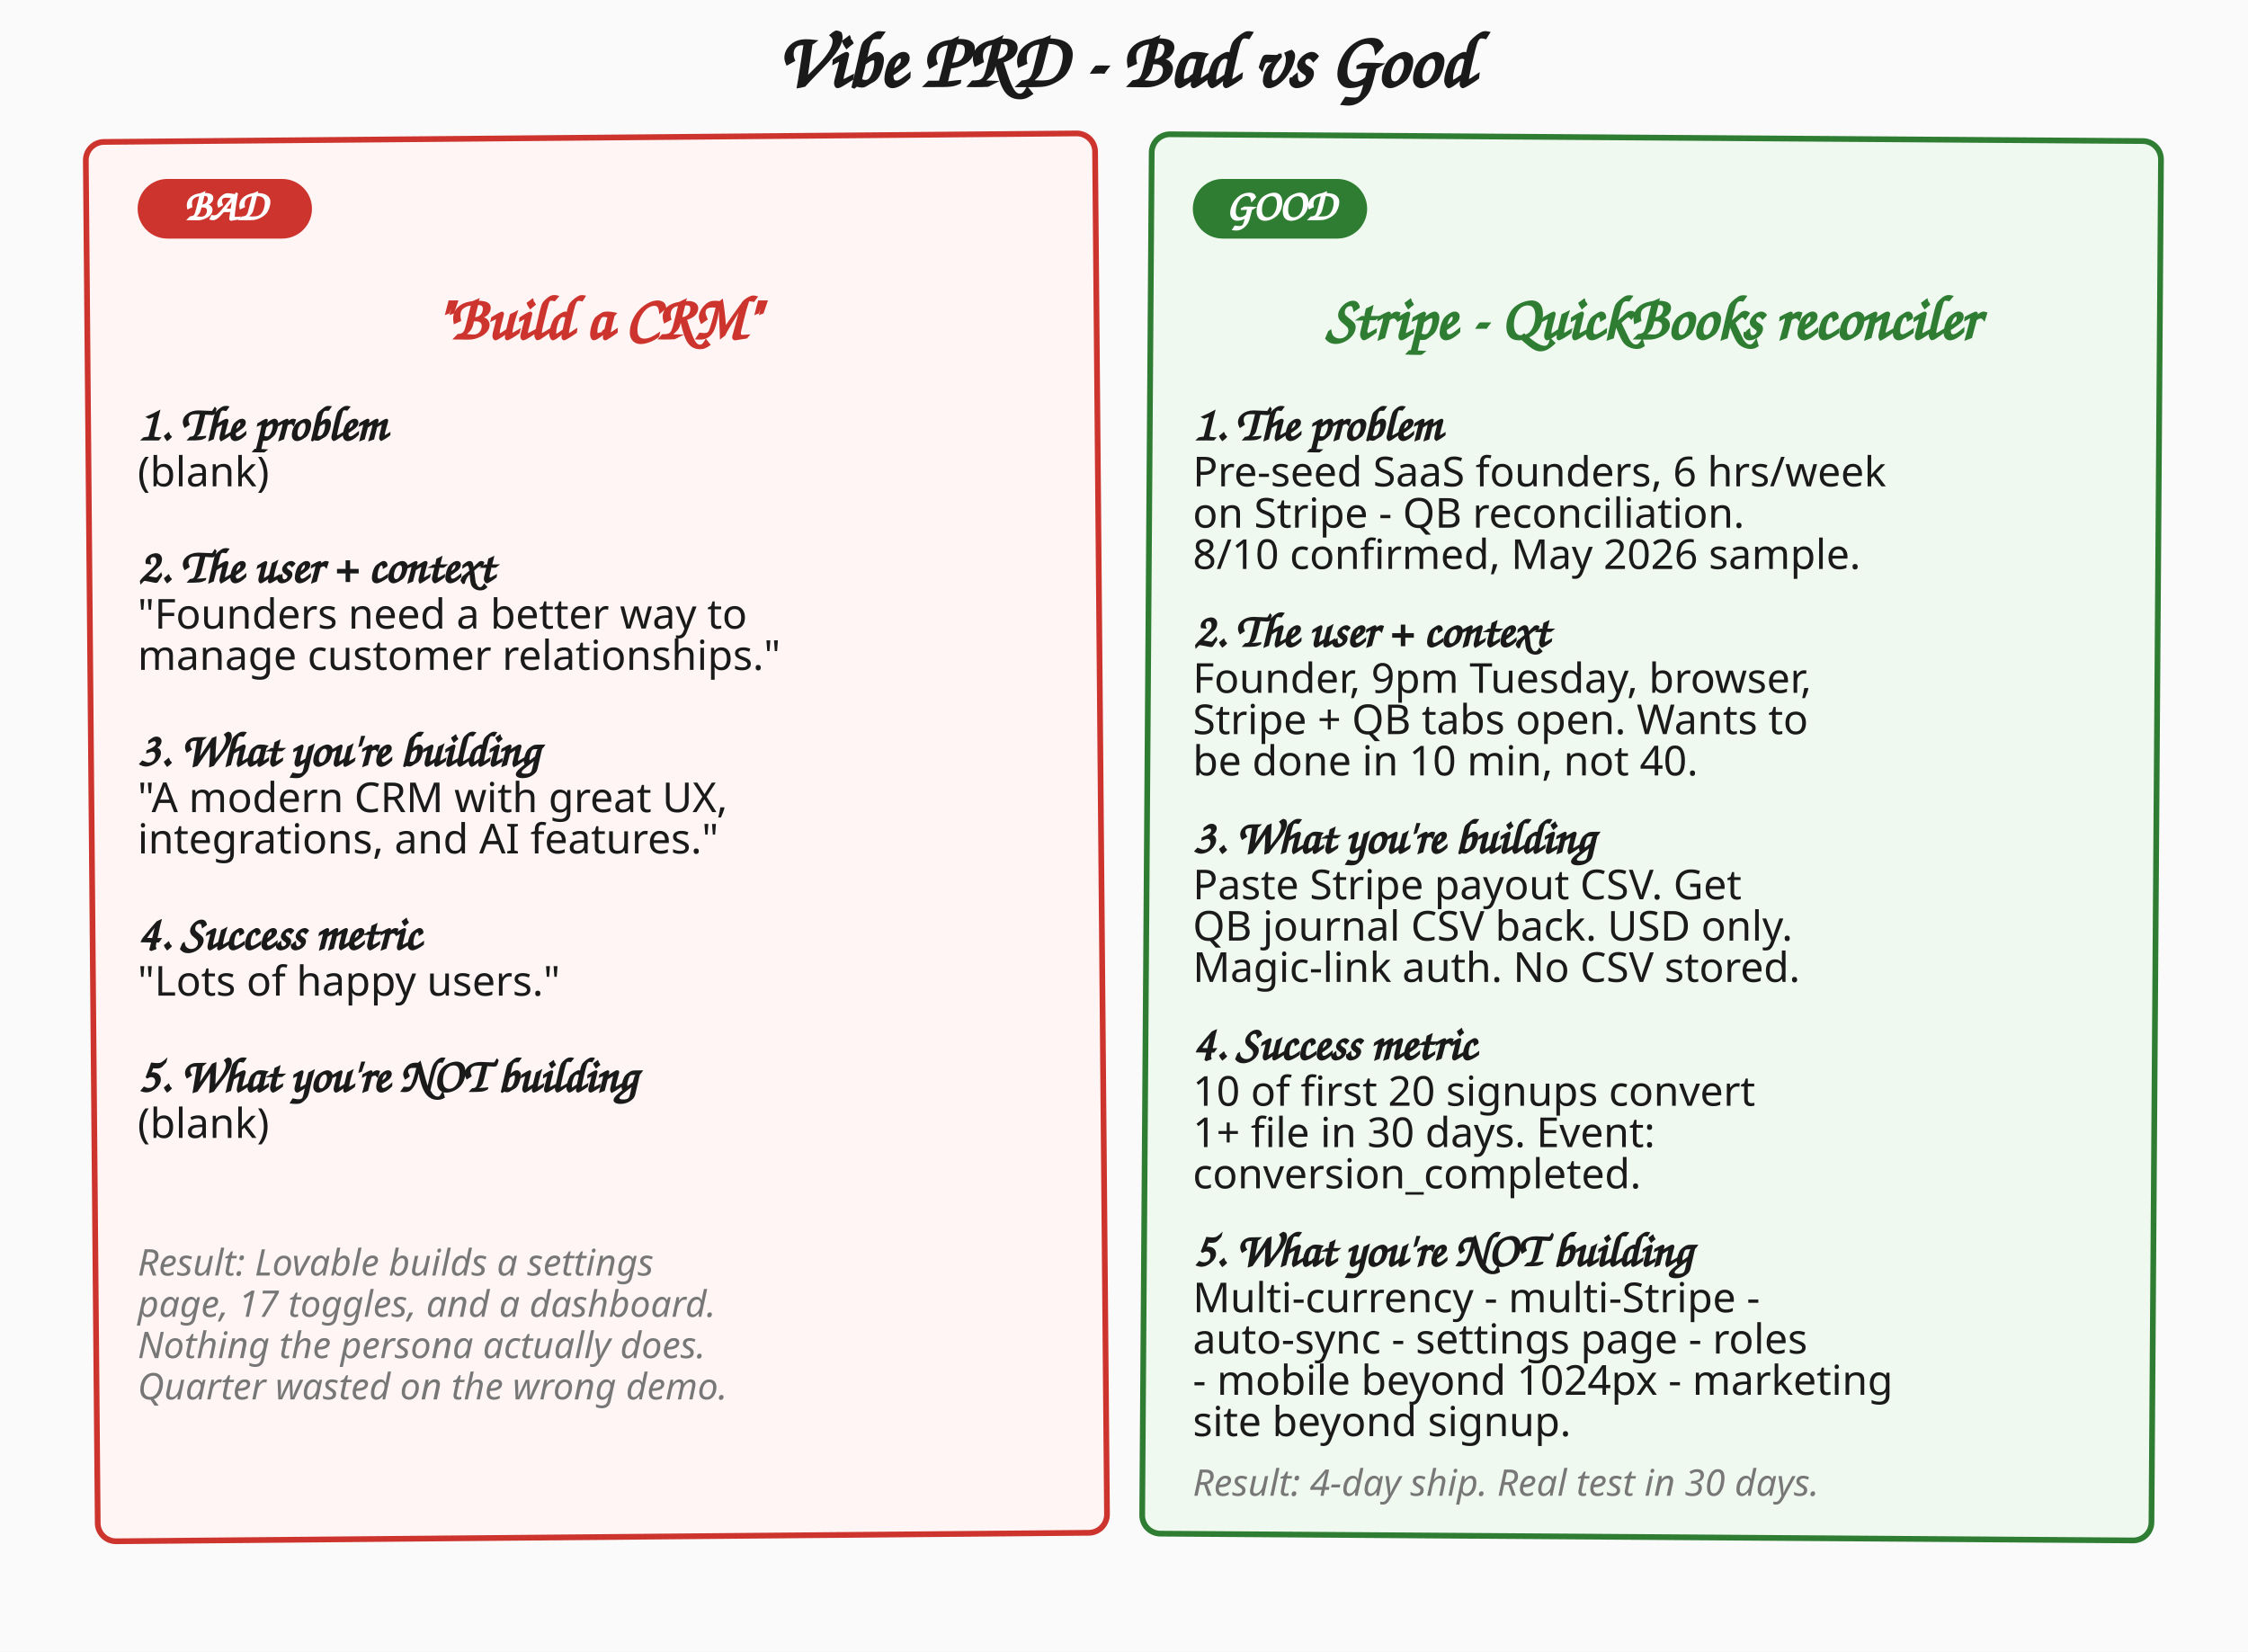
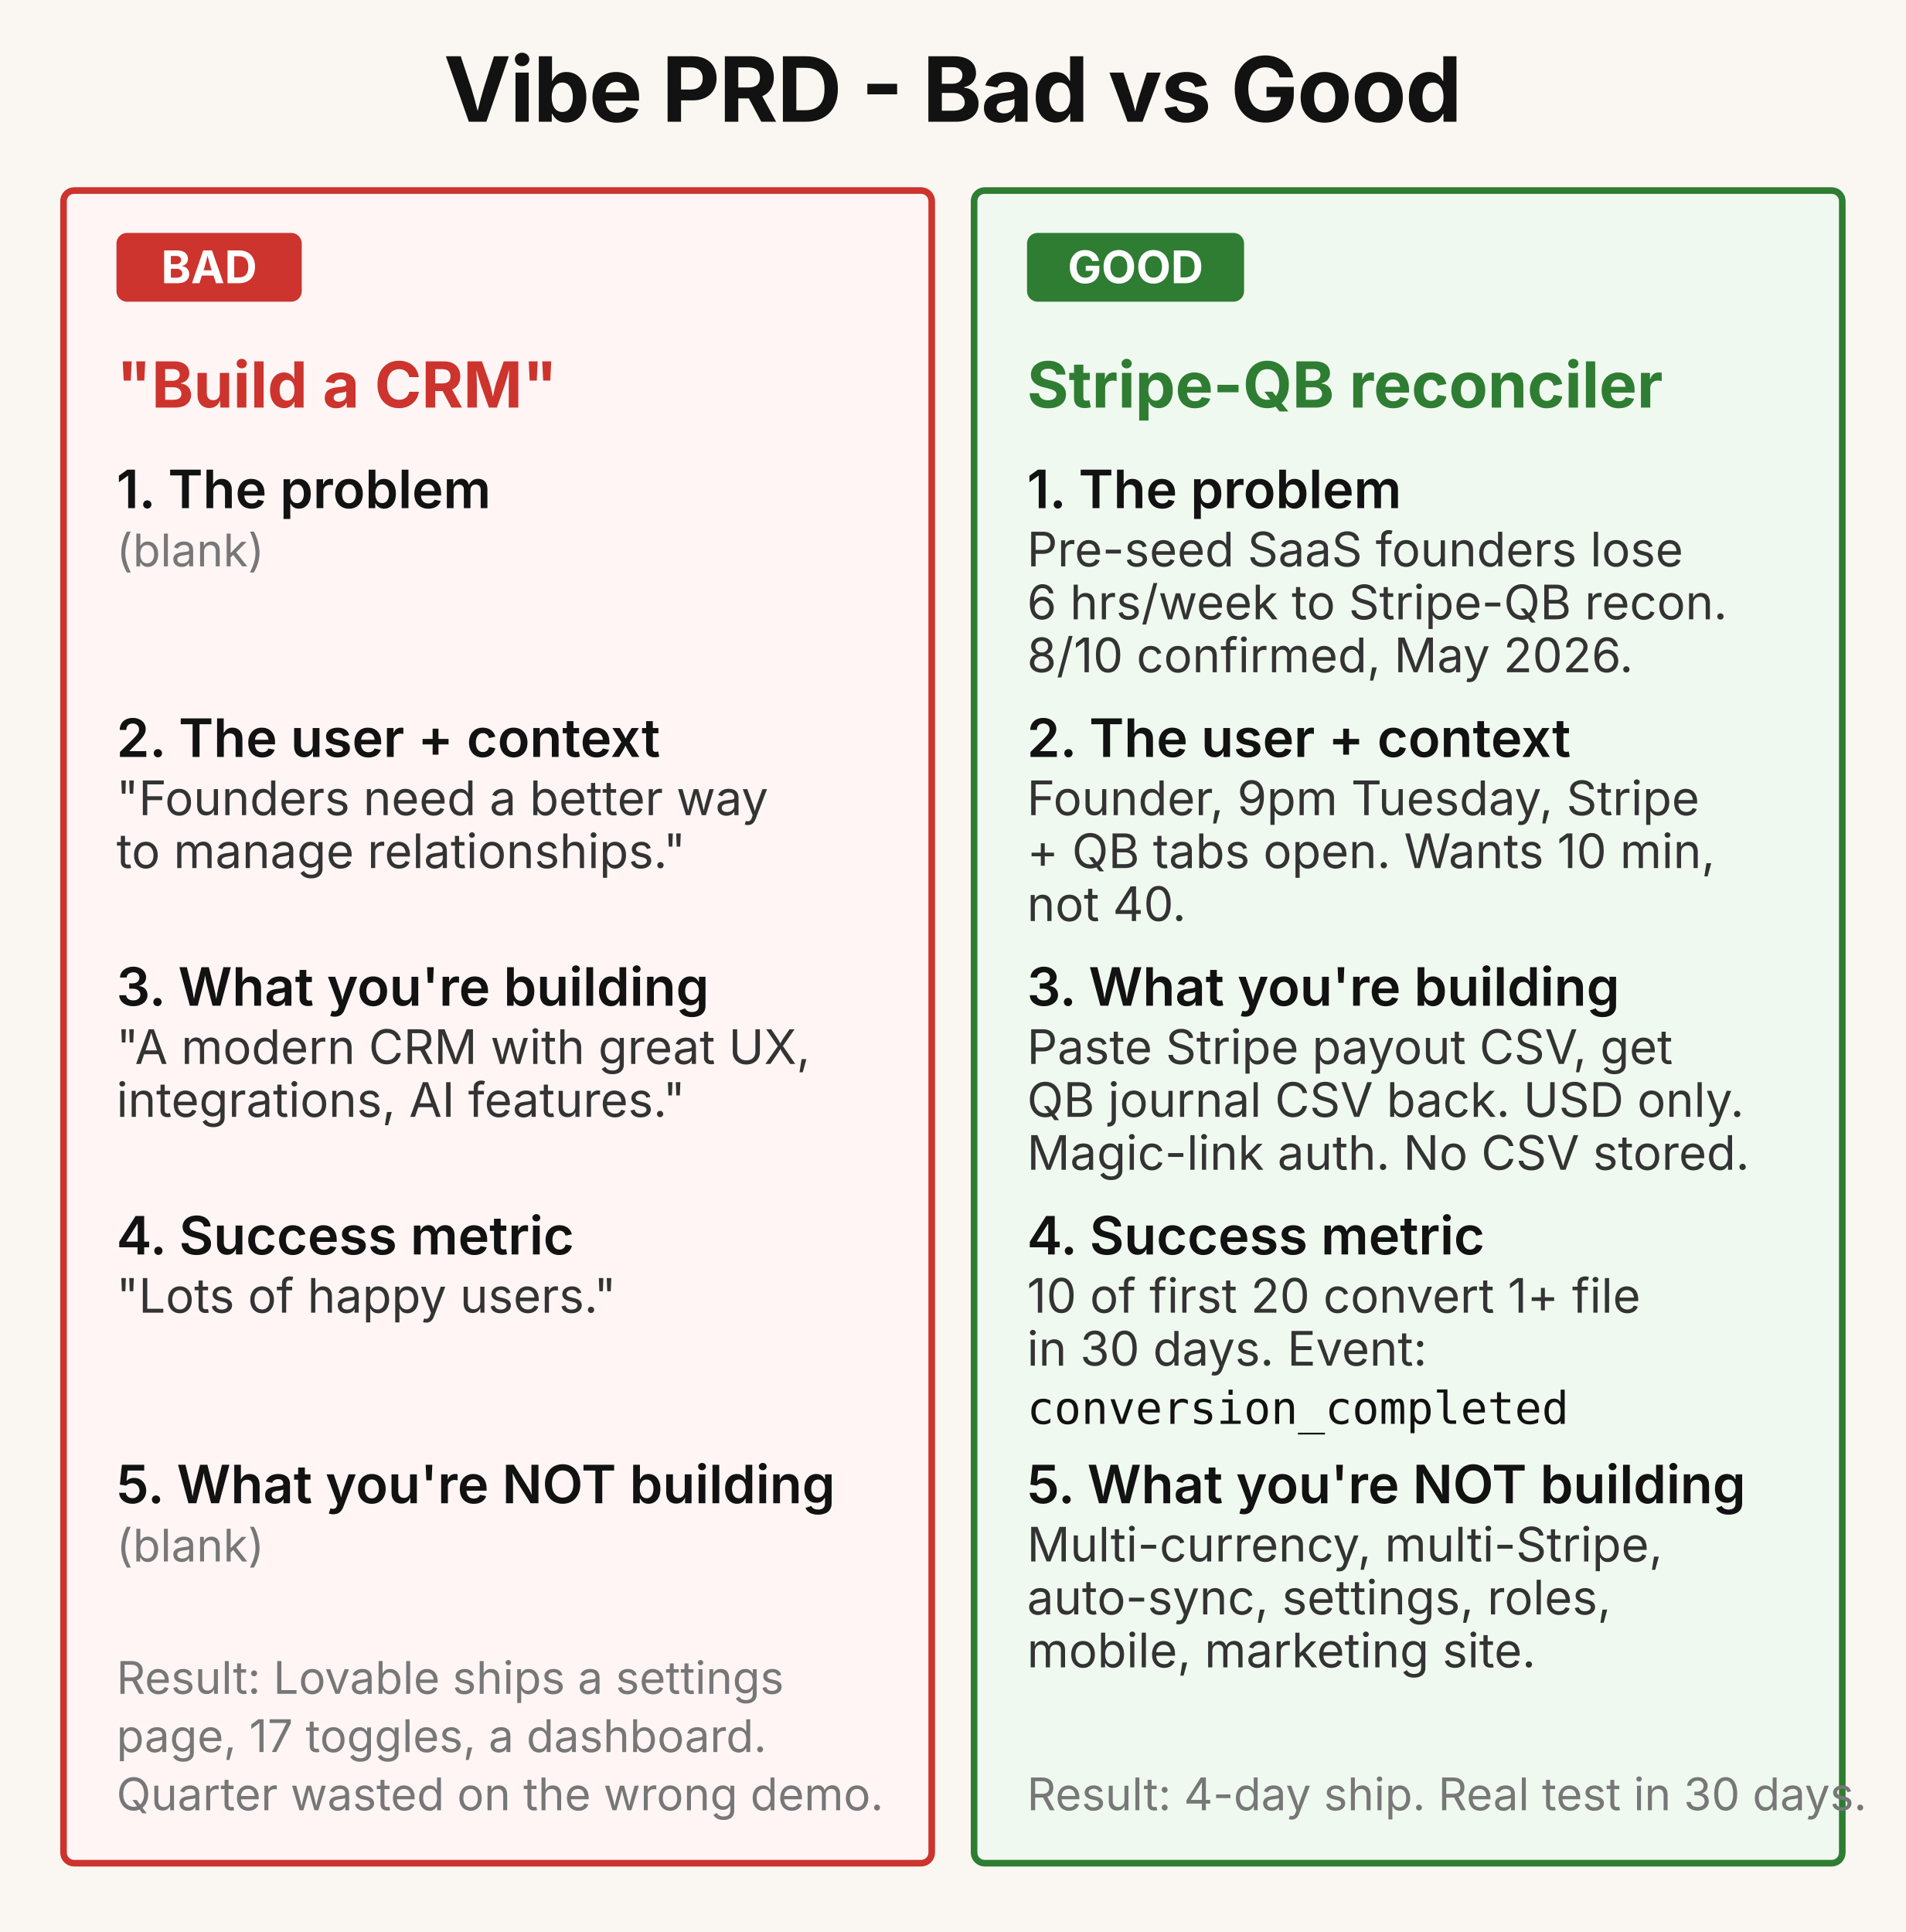
- <svg xmlns="http://www.w3.org/2000/svg" viewBox="0 0 980 720" role="img" aria-labelledby="prd-compare-title">
+ <svg xmlns="http://www.w3.org/2000/svg" viewBox="0 0 720 730" role="img" aria-labelledby="prd-title prd-desc">
  <defs>
    <style>
-       .sans { font-family: "Segoe UI", system-ui, -apple-system, sans-serif; }
-       .hand { font-family: "Caveat", "Patrick Hand", "Comic Sans MS", cursive; }
-       .header { font-size: 34px; font-weight: bold; fill: #1a1a1a; }
-       .badtitle { font-size: 27px; font-weight: bold; fill: #cc342d; }
-       .goodtitle { font-size: 27px; font-weight: bold; fill: #2e7d32; }
-       .label { font-size: 21px; font-weight: bold; fill: #1a1a1a; }
-       .body { font-size: 18px; fill: #1a1a1a; }
-       .hint { font-size: 16px; fill: #777; font-style: italic; }
-       .card-bad  { fill: #fff5f5; stroke: #cc342d; stroke-width: 2.5; }
-       .card-good { fill: #f0f9f0; stroke: #2e7d32; stroke-width: 2.5; }
-       .stamp-bad { fill: #cc342d; }
-       .stamp-good { fill: #2e7d32; }
-       .stamptext { font-size: 19px; font-weight: bold; fill: #fff; }
+       .gk    { font-family: "Space Grotesk", "Inter", system-ui, sans-serif; }
+       .sys   { font-family: system-ui, -apple-system, "Segoe UI", sans-serif; }
+       .mono  { font-family: "JetBrains Mono", "Menlo", monospace; font-size: 17px; fill: #121212; }
+       .header{ font-size: 34px; font-weight: 700; fill: #121212; letter-spacing: -0.4px; }
+       .stamp { font-size: 17px; font-weight: 700; fill: #ffffff; }
+       .bad   { font-size: 24px; font-weight: 700; fill: #cc342d; }
+       .good  { font-size: 24px; font-weight: 700; fill: #2e7d32; }
+       .label { font-size: 20px; font-weight: 600; fill: #121212; }
+       .body  { font-size: 18px; font-weight: 400; fill: #333333; }
+       .hint  { font-size: 17px; font-weight: 400; fill: #777777; }
    </style>
  </defs>
-   <rect width="980" height="720" fill="#fafafa" />
-   <text x="490" y="38" text-anchor="middle" class="hand header">Vibe PRD - Bad vs Good</text>
-   <rect x="40" y="60" width="440" height="610" rx="8" class="card-bad" transform="rotate(-0.5 260 365)" />
-   <rect x="60" y="78" width="76" height="26" rx="13" class="stamp-bad" />
-   <text x="98" y="96" text-anchor="middle" class="hand stamptext">BAD</text>
-   <text x="260" y="148" text-anchor="middle" class="hand badtitle">"Build a CRM"</text>
-   <text x="60" y="192" class="hand label">1. The problem</text>
-   <text x="60" y="212" class="sans body">(blank)</text>
-   <text x="60" y="254" class="hand label">2. The user + context</text>
-   <text x="60" y="274" class="sans body">"Founders need a better way to</text>
-   <text x="60" y="292" class="sans body">manage customer relationships."</text>
-   <text x="60" y="334" class="hand label">3. What you're building</text>
-   <text x="60" y="354" class="sans body">"A modern CRM with great UX,</text>
-   <text x="60" y="372" class="sans body">integrations, and AI features."</text>
-   <text x="60" y="414" class="hand label">4. Success metric</text>
-   <text x="60" y="434" class="sans body">"Lots of happy users."</text>
-   <text x="60" y="476" class="hand label">5. What you're NOT building</text>
-   <text x="60" y="496" class="sans body">(blank)</text>
-   <text x="60" y="556" class="sans hint">Result: Lovable builds a settings</text>
-   <text x="60" y="574" class="sans hint">page, 17 toggles, and a dashboard.</text>
-   <text x="60" y="592" class="sans hint">Nothing the persona actually does.</text>
-   <text x="60" y="610" class="sans hint">Quarter wasted on the wrong demo.</text>
-   <rect x="500" y="60" width="440" height="610" rx="8" class="card-good" transform="rotate(0.4 720 365)" />
-   <rect x="520" y="78" width="76" height="26" rx="13" class="stamp-good" />
-   <text x="558" y="96" text-anchor="middle" class="hand stamptext">GOOD</text>
-   <text x="720" y="148" text-anchor="middle" class="hand goodtitle">Stripe - QuickBooks reconciler</text>
-   <text x="520" y="192" class="hand label">1. The problem</text>
-   <text x="520" y="212" class="sans body">Pre-seed SaaS founders, 6 hrs/week</text>
-   <text x="520" y="230" class="sans body">on Stripe - QB reconciliation.</text>
-   <text x="520" y="248" class="sans body">8/10 confirmed, May 2026 sample.</text>
-   <text x="520" y="282" class="hand label">2. The user + context</text>
-   <text x="520" y="302" class="sans body">Founder, 9pm Tuesday, browser,</text>
-   <text x="520" y="320" class="sans body">Stripe + QB tabs open. Wants to</text>
-   <text x="520" y="338" class="sans body">be done in 10 min, not 40.</text>
-   <text x="520" y="372" class="hand label">3. What you're building</text>
-   <text x="520" y="392" class="sans body">Paste Stripe payout CSV. Get</text>
-   <text x="520" y="410" class="sans body">QB journal CSV back. USD only.</text>
-   <text x="520" y="428" class="sans body">Magic-link auth. No CSV stored.</text>
-   <text x="520" y="462" class="hand label">4. Success metric</text>
-   <text x="520" y="482" class="sans body">10 of first 20 signups convert</text>
-   <text x="520" y="500" class="sans body">1+ file in 30 days. Event:</text>
-   <text x="520" y="518" class="sans body">conversion_completed.</text>
-   <text x="520" y="552" class="hand label">5. What you're NOT building</text>
-   <text x="520" y="572" class="sans body">Multi-currency - multi-Stripe -</text>
-   <text x="520" y="590" class="sans body">auto-sync - settings page - roles</text>
-   <text x="520" y="608" class="sans body">- mobile beyond 1024px - marketing</text>
-   <text x="520" y="626" class="sans body">site beyond signup.</text>
-   <text x="520" y="652" class="sans hint">Result: 4-day ship. Real test in 30 days.</text>
+   <rect width="720" height="730" fill="#faf7f2" />
+   <text x="360" y="46" text-anchor="middle" class="gk header">Vibe PRD - Bad vs Good</text>
+   <rect x="24" y="72" width="328" height="632" rx="4" fill="#fff5f5" stroke="#cc342d" stroke-width="2.5" />
+   <rect x="44" y="88" width="70" height="26" rx="4" fill="#cc342d" />
+   <text x="79" y="107" text-anchor="middle" class="gk stamp">BAD</text>
+   <text x="44" y="154" class="gk bad">"Build a CRM"</text>
+   <text x="44" y="192" class="gk label">1. The problem</text>
+   <text x="44" y="214" class="sys hint">(blank)</text>
+   <text x="44" y="286" class="gk label">2. The user + context</text>
+   <text x="44" y="308" class="sys body">"Founders need a better way</text>
+   <text x="44" y="328" class="sys body">to manage relationships."</text>
+   <text x="44" y="380" class="gk label">3. What you're building</text>
+   <text x="44" y="402" class="sys body">"A modern CRM with great UX,</text>
+   <text x="44" y="422" class="sys body">integrations, AI features."</text>
+   <text x="44" y="474" class="gk label">4. Success metric</text>
+   <text x="44" y="496" class="sys body">"Lots of happy users."</text>
+   <text x="44" y="568" class="gk label">5. What you're NOT building</text>
+   <text x="44" y="590" class="sys hint">(blank)</text>
+   <text x="44" y="640" class="sys hint">Result: Lovable ships a settings</text>
+   <text x="44" y="662" class="sys hint">page, 17 toggles, a dashboard.</text>
+   <text x="44" y="684" class="sys hint">Quarter wasted on the wrong demo.</text>
+   <rect x="368" y="72" width="328" height="632" rx="4" fill="#f0f9f0" stroke="#2e7d32" stroke-width="2.5" />
+   <rect x="388" y="88" width="82" height="26" rx="4" fill="#2e7d32" />
+   <text x="429" y="107" text-anchor="middle" class="gk stamp">GOOD</text>
+   <text x="388" y="154" class="gk good">Stripe-QB reconciler</text>
+   <text x="388" y="192" class="gk label">1. The problem</text>
+   <text x="388" y="214" class="sys body">Pre-seed SaaS founders lose</text>
+   <text x="388" y="234" class="sys body">6 hrs/week to Stripe-QB recon.</text>
+   <text x="388" y="254" class="sys body">8/10 confirmed, May 2026.</text>
+   <text x="388" y="286" class="gk label">2. The user + context</text>
+   <text x="388" y="308" class="sys body">Founder, 9pm Tuesday, Stripe</text>
+   <text x="388" y="328" class="sys body">+ QB tabs open. Wants 10 min,</text>
+   <text x="388" y="348" class="sys body">not 40.</text>
+   <text x="388" y="380" class="gk label">3. What you're building</text>
+   <text x="388" y="402" class="sys body">Paste Stripe payout CSV, get</text>
+   <text x="388" y="422" class="sys body">QB journal CSV back. USD only.</text>
+   <text x="388" y="442" class="sys body">Magic-link auth. No CSV stored.</text>
+   <text x="388" y="474" class="gk label">4. Success metric</text>
+   <text x="388" y="496" class="sys body">10 of first 20 convert 1+ file</text>
+   <text x="388" y="516" class="sys body">in 30 days. Event:</text>
+   <text x="388" y="538" class="mono">conversion_completed</text>
+   <text x="388" y="568" class="gk label">5. What you're NOT building</text>
+   <text x="388" y="590" class="sys body">Multi-currency, multi-Stripe,</text>
+   <text x="388" y="610" class="sys body">auto-sync, settings, roles,</text>
+   <text x="388" y="630" class="sys body">mobile, marketing site.</text>
+   <text x="388" y="684" class="sys hint">Result: 4-day ship. Real test in 30 days.</text>
</svg>
